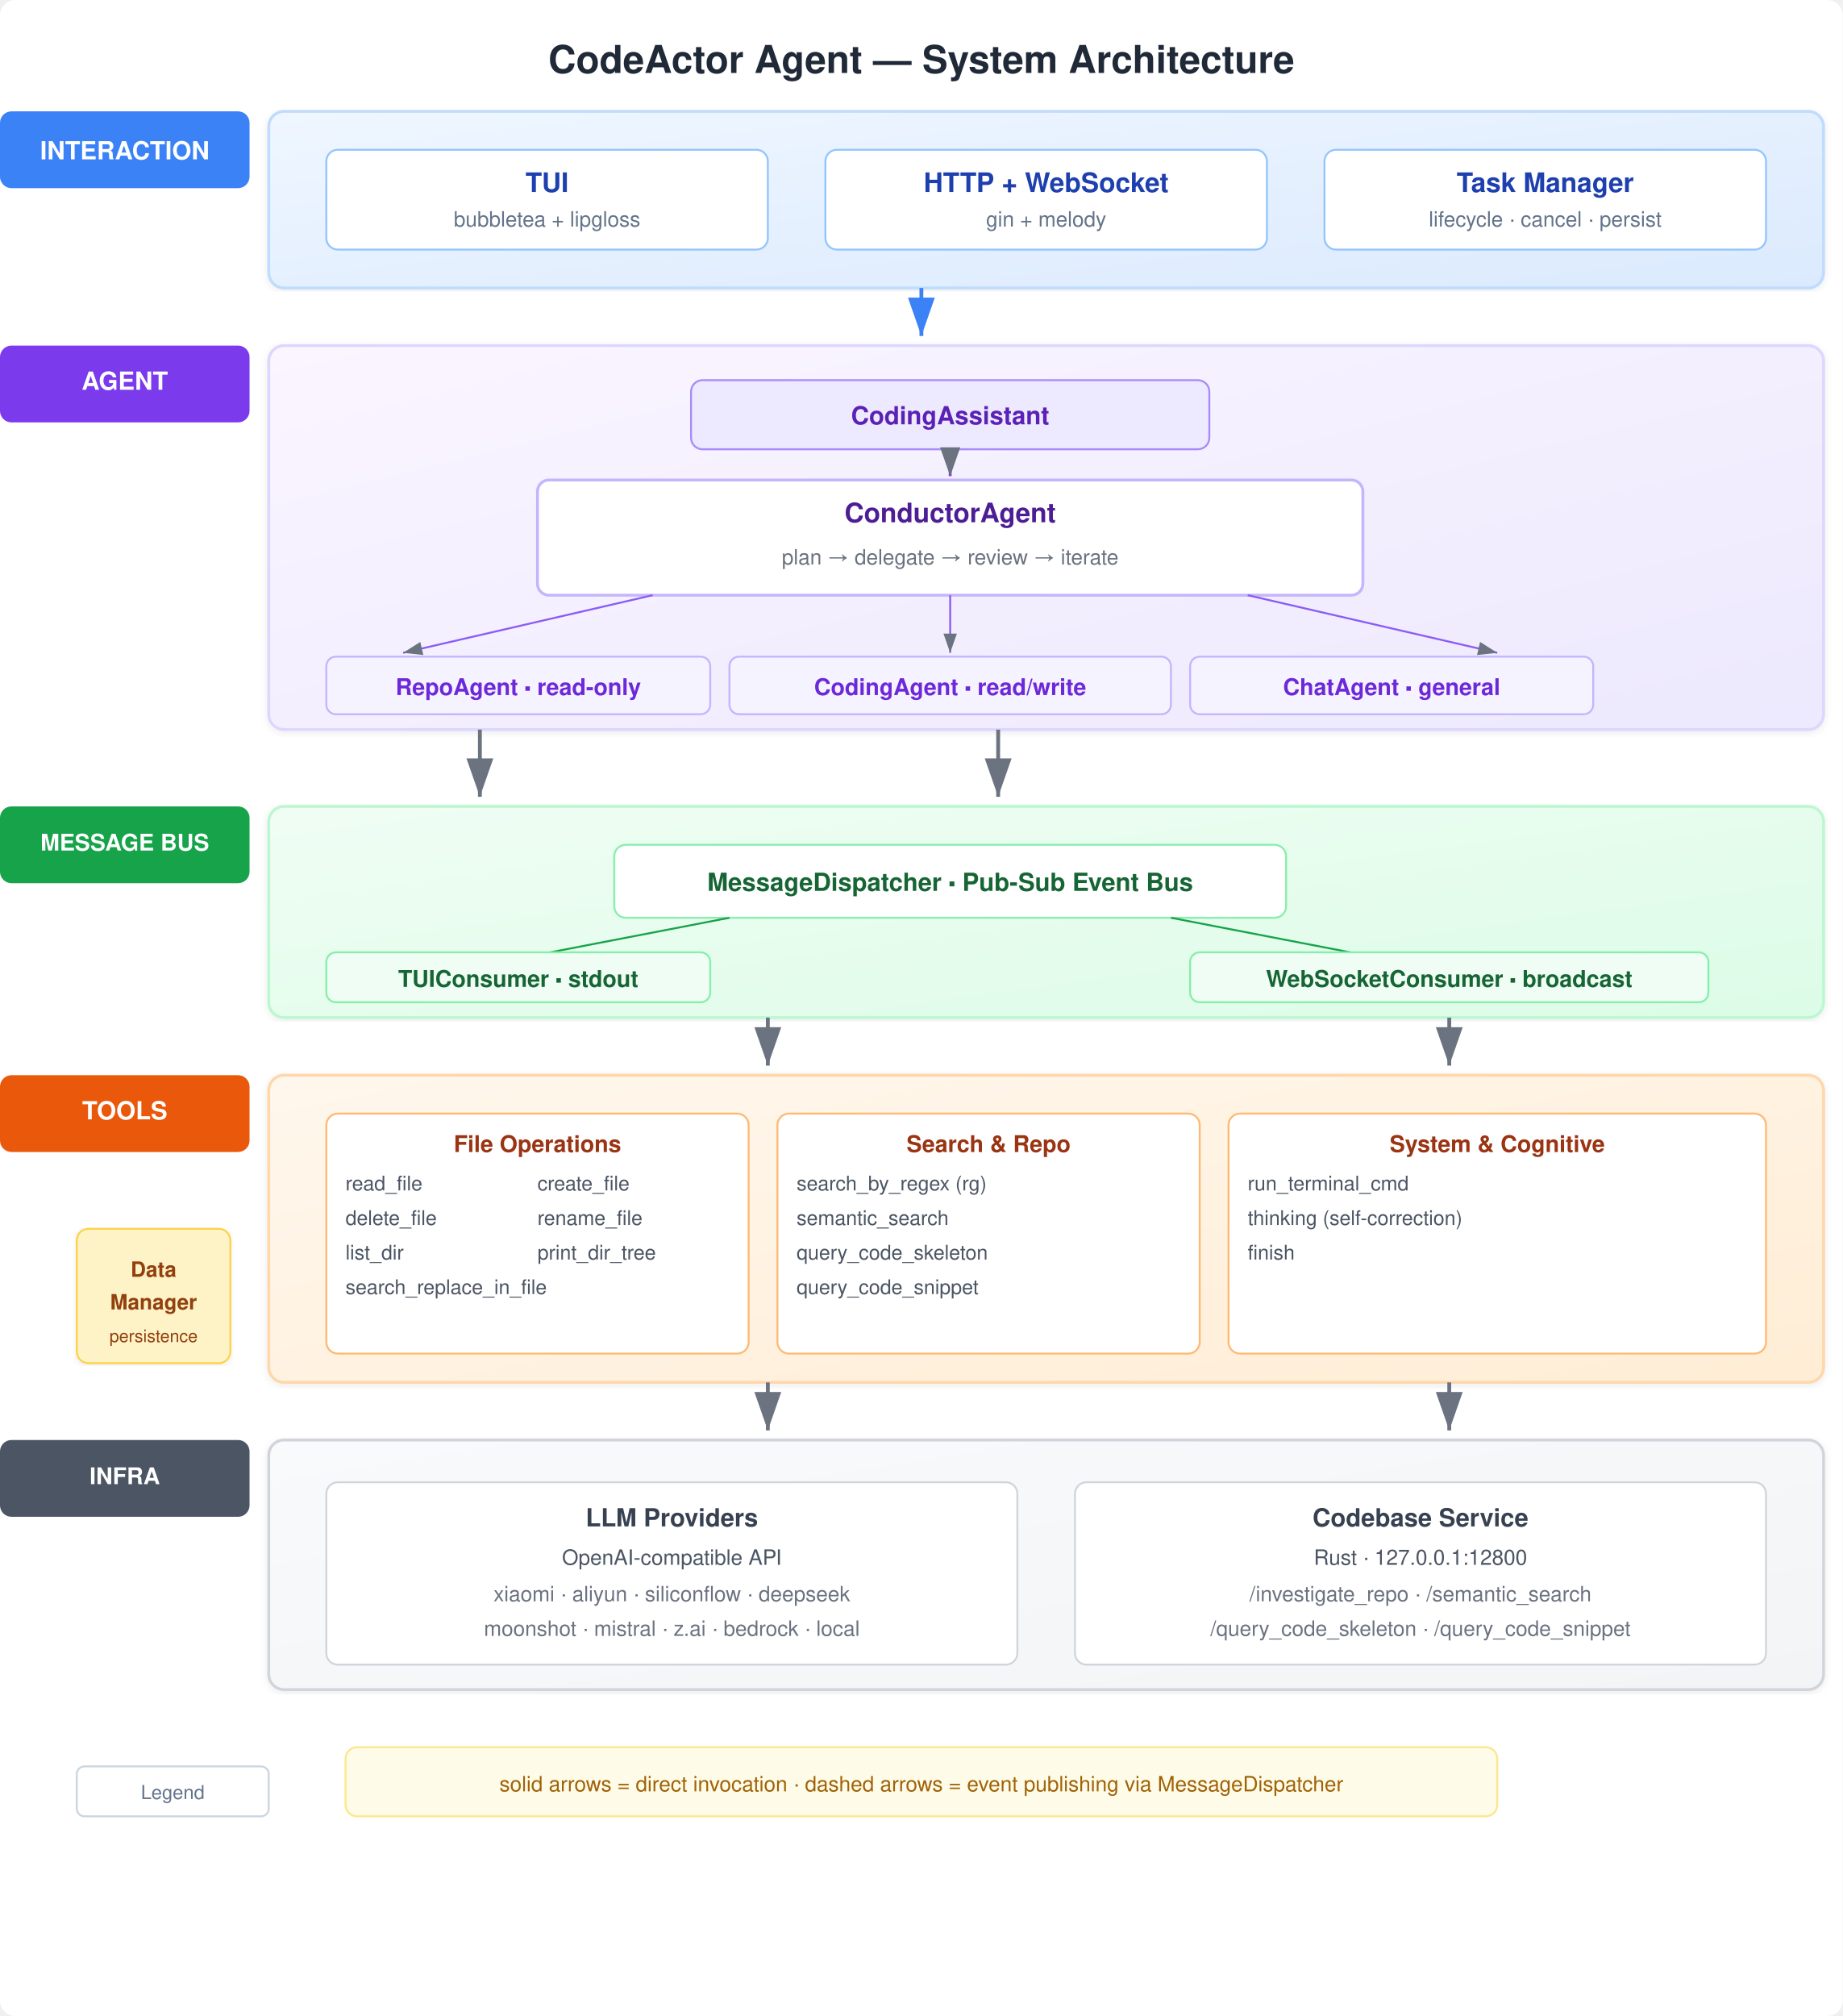
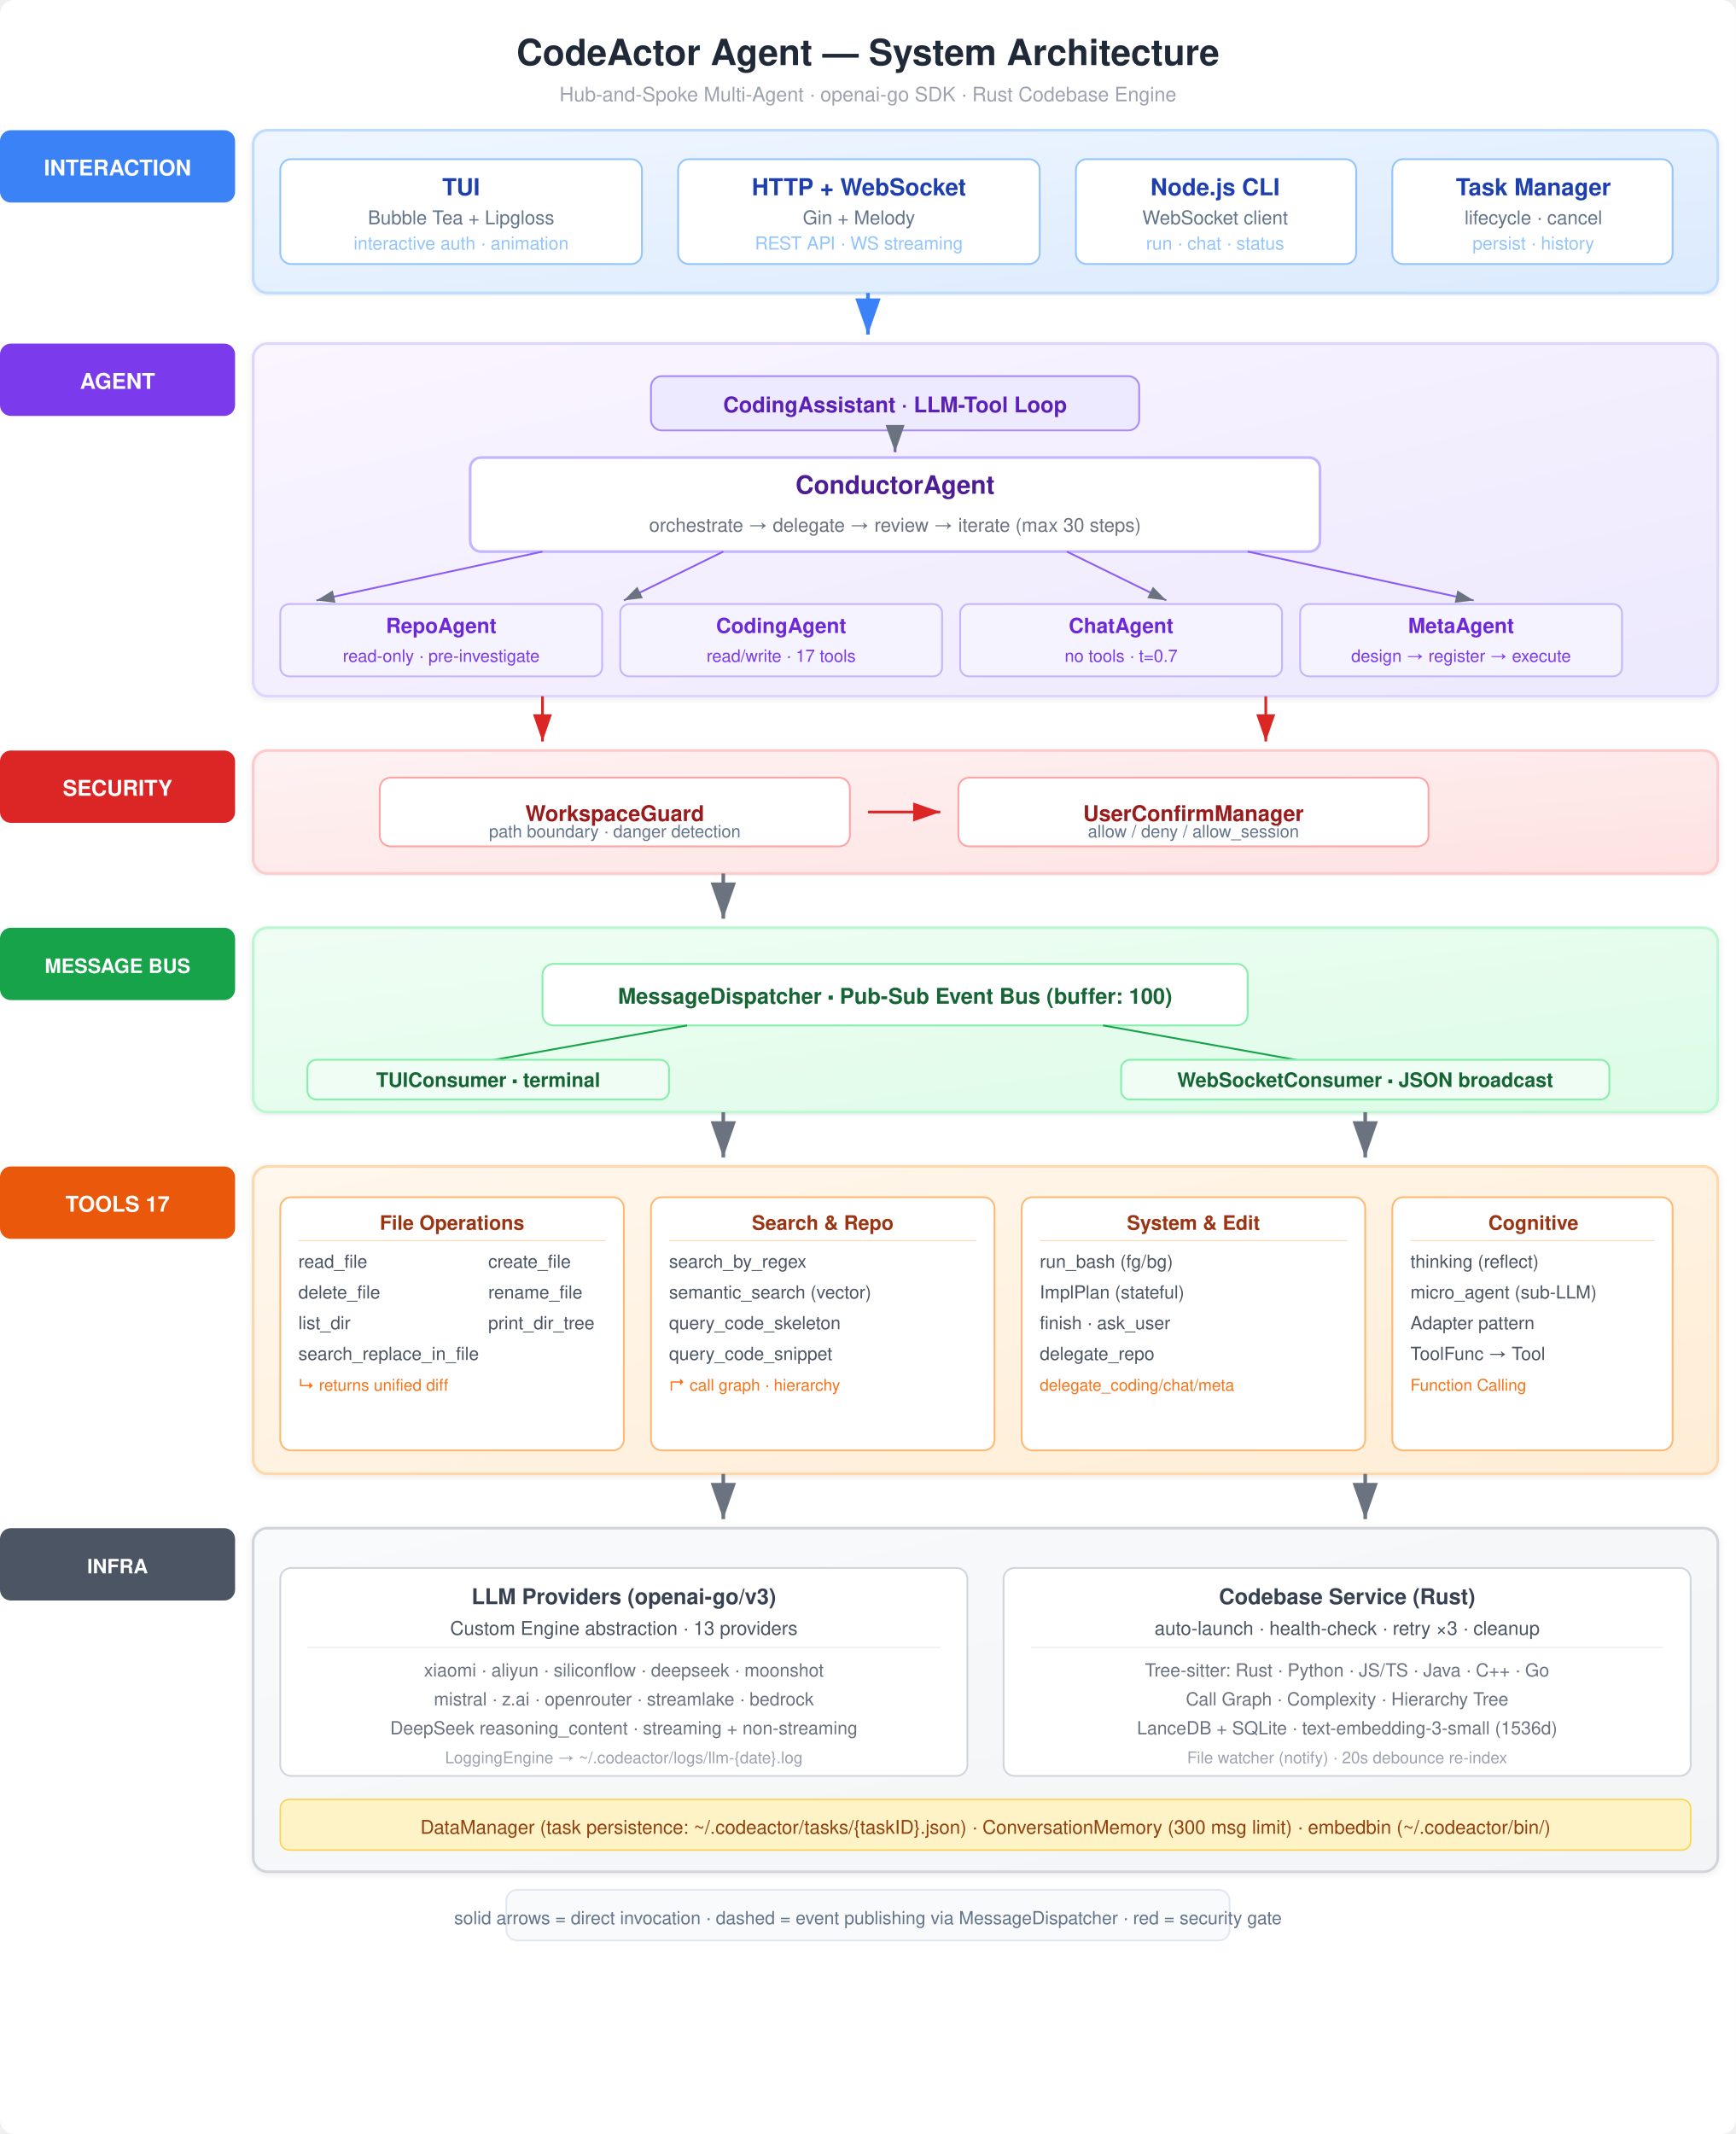
- <svg xmlns="http://www.w3.org/2000/svg" viewBox="0 0 960 1050" font-family="-apple-system, BlinkMacSystemFont, 'Segoe UI', Helvetica, Arial, sans-serif">
+ <svg xmlns="http://www.w3.org/2000/svg" viewBox="0 0 960 1180" font-family="-apple-system, BlinkMacSystemFont, 'Segoe UI', Helvetica, Arial, sans-serif">
  <defs>
    <marker id="arrow" markerWidth="10" markerHeight="7" refX="10" refY="3.5" orient="auto">
      <polygon points="0 0, 10 3.5, 0 7" fill="#6b7280" />
    </marker>
    <marker id="arrow-blue" markerWidth="10" markerHeight="7" refX="10" refY="3.5" orient="auto">
      <polygon points="0 0, 10 3.5, 0 7" fill="#3b82f6" />
+     </marker>
+     <marker id="arrow-purple" markerWidth="10" markerHeight="7" refX="10" refY="3.5" orient="auto">
+       <polygon points="0 0, 10 3.5, 0 7" fill="#7c3aed" />
+     </marker>
+     <marker id="arrow-red" markerWidth="10" markerHeight="7" refX="10" refY="3.5" orient="auto">
+       <polygon points="0 0, 10 3.5, 0 7" fill="#dc2626" />
    </marker>
    <linearGradient id="grad-interaction" x1="0" y1="0" x2="1" y2="1">
      <stop offset="0%" stop-color="#eff6ff" />
      <stop offset="100%" stop-color="#dbeafe" />
    </linearGradient>
    <linearGradient id="grad-agent" x1="0" y1="0" x2="1" y2="1">
      <stop offset="0%" stop-color="#faf5ff" />
      <stop offset="100%" stop-color="#ede9fe" />
+     </linearGradient>
+     <linearGradient id="grad-security" x1="0" y1="0" x2="1" y2="1">
+       <stop offset="0%" stop-color="#fef2f2" />
+       <stop offset="100%" stop-color="#fee2e2" />
    </linearGradient>
    <linearGradient id="grad-msg" x1="0" y1="0" x2="1" y2="1">
      <stop offset="0%" stop-color="#f0fdf4" />
      <stop offset="100%" stop-color="#dcfce7" />
    </linearGradient>
    <linearGradient id="grad-tool" x1="0" y1="0" x2="1" y2="1">
      <stop offset="0%" stop-color="#fff7ed" />
      <stop offset="100%" stop-color="#ffedd5" />
    </linearGradient>
    <linearGradient id="grad-infra" x1="0" y1="0" x2="1" y2="1">
      <stop offset="0%" stop-color="#f9fafb" />
      <stop offset="100%" stop-color="#f3f4f6" />
    </linearGradient>
    <filter id="shadow" x="-2%" y="-2%" width="104%" height="104%">
      <feDropShadow dx="0" dy="1" stdDeviation="2" flood-opacity="0.08" />
    </filter>
  </defs>
-   <rect width="960" height="1050" fill="#ffffff" rx="8" />
-   <text x="480" y="38" text-anchor="middle" font-size="20" font-weight="700" fill="#1f2937">CodeActor Agent — System Architecture</text>
-   <rect x="140" y="58" width="810" height="92" rx="8" fill="url(#grad-interaction)" stroke="#bfdbfe" stroke-width="1.5" filter="url(#shadow)" />
-   <rect x="0" y="58" width="130" height="40" rx="6" fill="#3b82f6" />
-   <text x="65" y="83" text-anchor="middle" font-size="13" font-weight="700" fill="#fff">INTERACTION</text>
-   <rect x="170" y="78" width="230" height="52" rx="6" fill="#fff" stroke="#93c5fd" stroke-width="1" />
-   <text x="285" y="100" text-anchor="middle" font-size="14" font-weight="600" fill="#1e40af">TUI</text>
-   <text x="285" y="118" text-anchor="middle" font-size="11" fill="#64748b">bubbletea + lipgloss</text>
-   <rect x="430" y="78" width="230" height="52" rx="6" fill="#fff" stroke="#93c5fd" stroke-width="1" />
-   <text x="545" y="100" text-anchor="middle" font-size="14" font-weight="600" fill="#1e40af">HTTP + WebSocket</text>
-   <text x="545" y="118" text-anchor="middle" font-size="11" fill="#64748b">gin + melody</text>
-   <rect x="690" y="78" width="230" height="52" rx="6" fill="#fff" stroke="#93c5fd" stroke-width="1" />
-   <text x="805" y="100" text-anchor="middle" font-size="14" font-weight="600" fill="#1e40af">Task Manager</text>
-   <text x="805" y="118" text-anchor="middle" font-size="11" fill="#64748b">lifecycle · cancel · persist</text>
-   <line x1="480" y1="150" x2="480" y2="175" stroke="#3b82f6" stroke-width="2" marker-end="url(#arrow-blue)" />
-   <rect x="140" y="180" width="810" height="200" rx="8" fill="url(#grad-agent)" stroke="#ddd6fe" stroke-width="1.5" filter="url(#shadow)" />
-   <rect x="0" y="180" width="130" height="40" rx="6" fill="#7c3aed" />
-   <text x="65" y="203" text-anchor="middle" font-size="13" font-weight="700" fill="#fff">AGENT</text>
-   <rect x="360" y="198" width="270" height="36" rx="6" fill="#ede9fe" stroke="#a78bfa" stroke-width="1" />
-   <text x="495" y="221" text-anchor="middle" font-size="13" font-weight="600" fill="#5b21b6">CodingAssistant</text>
-   <line x1="495" y1="234" x2="495" y2="248" stroke="#7c3aed" stroke-width="1.5" marker-end="url(#arrow)" />
-   <rect x="280" y="250" width="430" height="60" rx="6" fill="#fff" stroke="#c4b5fd" stroke-width="1.5" />
-   <text x="495" y="272" text-anchor="middle" font-size="14" font-weight="700" fill="#4c1d95">ConductorAgent</text>
-   <text x="495" y="294" text-anchor="middle" font-size="11" fill="#6b7280">plan → delegate → review → iterate</text>
-   <line x1="340" y1="310" x2="210" y2="340" stroke="#8b5cf6" stroke-width="1" marker-end="url(#arrow)" />
-   <line x1="495" y1="310" x2="495" y2="340" stroke="#8b5cf6" stroke-width="1" marker-end="url(#arrow)" />
-   <line x1="650" y1="310" x2="780" y2="340" stroke="#8b5cf6" stroke-width="1" marker-end="url(#arrow)" />
-   <rect x="170" y="342" width="200" height="30" rx="5" fill="#f5f3ff" stroke="#c4b5fd" stroke-width="1" />
-   <text x="270" y="362" text-anchor="middle" font-size="12" font-weight="600" fill="#6d28d9">RepoAgent ⬝ read-only</text>
-   <rect x="380" y="342" width="230" height="30" rx="5" fill="#f5f3ff" stroke="#c4b5fd" stroke-width="1" />
-   <text x="495" y="362" text-anchor="middle" font-size="12" font-weight="600" fill="#6d28d9">CodingAgent ⬝ read/write</text>
-   <rect x="620" y="342" width="210" height="30" rx="5" fill="#f5f3ff" stroke="#c4b5fd" stroke-width="1" />
-   <text x="725" y="362" text-anchor="middle" font-size="12" font-weight="600" fill="#6d28d9">ChatAgent ⬝ general</text>
-   <line x1="250" y1="380" x2="250" y2="415" stroke="#6b7280" stroke-width="2" marker-end="url(#arrow)" />
-   <line x1="520" y1="380" x2="520" y2="415" stroke="#6b7280" stroke-width="2" marker-end="url(#arrow)" />
-   <rect x="140" y="420" width="810" height="110" rx="8" fill="url(#grad-msg)" stroke="#bbf7d0" stroke-width="1.5" filter="url(#shadow)" />
-   <rect x="0" y="420" width="130" height="40" rx="6" fill="#16a34a" />
-   <text x="65" y="443" text-anchor="middle" font-size="12" font-weight="700" fill="#fff">MESSAGE BUS</text>
-   <rect x="320" y="440" width="350" height="38" rx="6" fill="#fff" stroke="#86efac" stroke-width="1" />
-   <text x="495" y="464" text-anchor="middle" font-size="13" font-weight="600" fill="#166534">MessageDispatcher ⬝ Pub-Sub Event Bus</text>
-   <line x1="380" y1="478" x2="240" y2="505" stroke="#16a34a" stroke-width="1" marker-end="url(#arrow)" />
-   <line x1="610" y1="478" x2="750" y2="505" stroke="#16a34a" stroke-width="1" marker-end="url(#arrow)" />
-   <rect x="170" y="496" width="200" height="26" rx="5" fill="#f0fdf4" stroke="#86efac" stroke-width="1" />
-   <text x="270" y="514" text-anchor="middle" font-size="12" font-weight="600" fill="#166534">TUIConsumer ⬝ stdout</text>
-   <rect x="620" y="496" width="270" height="26" rx="5" fill="#f0fdf4" stroke="#86efac" stroke-width="1" />
-   <text x="755" y="514" text-anchor="middle" font-size="12" font-weight="600" fill="#166534">WebSocketConsumer ⬝ broadcast</text>
-   <line x1="400" y1="530" x2="400" y2="555" stroke="#6b7280" stroke-width="2" marker-end="url(#arrow)" />
-   <line x1="755" y1="530" x2="755" y2="555" stroke="#6b7280" stroke-width="2" marker-end="url(#arrow)" />
-   <rect x="140" y="560" width="810" height="160" rx="8" fill="url(#grad-tool)" stroke="#fed7aa" stroke-width="1.5" filter="url(#shadow)" />
-   <rect x="0" y="560" width="130" height="40" rx="6" fill="#ea580c" />
-   <text x="65" y="583" text-anchor="middle" font-size="13" font-weight="700" fill="#fff">TOOLS</text>
-   <rect x="170" y="580" width="220" height="125" rx="6" fill="#fff" stroke="#fdba74" stroke-width="1" />
-   <text x="280" y="600" text-anchor="middle" font-size="12" font-weight="700" fill="#9a3412">  File Operations</text>
-   <text x="180" y="620" font-size="10.5" fill="#4b5563">read_file</text>
-   <text x="280" y="620" font-size="10.5" fill="#4b5563">create_file</text>
-   <text x="180" y="638" font-size="10.5" fill="#4b5563">delete_file</text>
-   <text x="280" y="638" font-size="10.5" fill="#4b5563">rename_file</text>
-   <text x="180" y="656" font-size="10.5" fill="#4b5563">list_dir</text>
-   <text x="280" y="656" font-size="10.5" fill="#4b5563">print_dir_tree</text>
-   <text x="180" y="674" font-size="10.5" fill="#4b5563">search_replace_in_file</text>
-   <rect x="405" y="580" width="220" height="125" rx="6" fill="#fff" stroke="#fdba74" stroke-width="1" />
-   <text x="515" y="600" text-anchor="middle" font-size="12" font-weight="700" fill="#9a3412">  Search &amp; Repo</text>
-   <text x="415" y="620" font-size="10.5" fill="#4b5563">search_by_regex (rg)</text>
-   <text x="415" y="638" font-size="10.5" fill="#4b5563">semantic_search</text>
-   <text x="415" y="656" font-size="10.5" fill="#4b5563">query_code_skeleton</text>
-   <text x="415" y="674" font-size="10.5" fill="#4b5563">query_code_snippet</text>
-   <rect x="640" y="580" width="280" height="125" rx="6" fill="#fff" stroke="#fdba74" stroke-width="1" />
-   <text x="780" y="600" text-anchor="middle" font-size="12" font-weight="700" fill="#9a3412">  System &amp; Cognitive</text>
-   <text x="650" y="620" font-size="10.5" fill="#4b5563">run_terminal_cmd</text>
-   <text x="650" y="638" font-size="10.5" fill="#4b5563">thinking (self-correction)</text>
-   <text x="650" y="656" font-size="10.5" fill="#4b5563">finish</text>
-   <line x1="400" y1="720" x2="400" y2="745" stroke="#6b7280" stroke-width="2" marker-end="url(#arrow)" />
-   <line x1="755" y1="720" x2="755" y2="745" stroke="#6b7280" stroke-width="2" marker-end="url(#arrow)" />
-   <rect x="40" y="640" width="80" height="70" rx="6" fill="#fef3c7" stroke="#fcd34d" stroke-width="1" filter="url(#shadow)" />
-   <text x="80" y="665" text-anchor="middle" font-size="11" font-weight="600" fill="#92400e">Data</text>
-   <text x="80" y="682" text-anchor="middle" font-size="11" font-weight="600" fill="#92400e">Manager</text>
-   <text x="80" y="699" text-anchor="middle" font-size="9" fill="#92400e">persistence</text>
-   <rect x="140" y="750" width="810" height="130" rx="8" fill="url(#grad-infra)" stroke="#d1d5db" stroke-width="1.5" filter="url(#shadow)" />
-   <rect x="0" y="750" width="130" height="40" rx="6" fill="#4b5563" />
-   <text x="65" y="773" text-anchor="middle" font-size="12" font-weight="700" fill="#fff">INFRA</text>
-   <rect x="170" y="772" width="360" height="95" rx="6" fill="#fff" stroke="#d1d5db" stroke-width="1" />
-   <text x="350" y="795" text-anchor="middle" font-size="13" font-weight="700" fill="#374151">  LLM Providers</text>
-   <text x="350" y="815" text-anchor="middle" font-size="11" fill="#4b5563">OpenAI-compatible API</text>
-   <text x="350" y="834" text-anchor="middle" font-size="11" fill="#6b7280">xiaomi · aliyun · siliconflow · deepseek</text>
-   <text x="350" y="852" text-anchor="middle" font-size="11" fill="#6b7280">moonshot · mistral · z.ai · bedrock · local</text>
-   <rect x="560" y="772" width="360" height="95" rx="6" fill="#fff" stroke="#d1d5db" stroke-width="1" />
-   <text x="740" y="795" text-anchor="middle" font-size="13" font-weight="700" fill="#374151">  Codebase Service</text>
-   <text x="740" y="815" text-anchor="middle" font-size="11" fill="#4b5563">Rust · 127.0.0.1:12800</text>
-   <text x="740" y="834" text-anchor="middle" font-size="11" fill="#6b7280">/investigate_repo · /semantic_search</text>
-   <text x="740" y="852" text-anchor="middle" font-size="11" fill="#6b7280">/query_code_skeleton · /query_code_snippet</text>
-   <rect x="180" y="910" width="600" height="36" rx="6" fill="#fefce8" stroke="#fde68a" stroke-width="1" />
-   <text x="480" y="933" text-anchor="middle" font-size="11" fill="#a16207">   solid arrows = direct invocation    ·    dashed arrows = event publishing via MessageDispatcher</text>
-   <rect x="40" y="920" width="100" height="26" rx="4" fill="none" stroke="#cbd5e1" stroke-width="1" />
-   <text x="90" y="937" text-anchor="middle" font-size="10" fill="#64748b">Legend</text>
+   <rect width="960" height="1180" fill="#ffffff" rx="8" />
+   <text x="480" y="36" text-anchor="middle" font-size="20" font-weight="700" fill="#1f2937">CodeActor Agent — System Architecture</text>
+   <text x="480" y="56" text-anchor="middle" font-size="11" fill="#9ca3af">Hub-and-Spoke Multi-Agent · openai-go SDK · Rust Codebase Engine</text>
+   <rect x="140" y="72" width="810" height="90" rx="8" fill="url(#grad-interaction)" stroke="#bfdbfe" stroke-width="1.5" filter="url(#shadow)" />
+   <rect x="0" y="72" width="130" height="40" rx="6" fill="#3b82f6" />
+   <text x="65" y="97" text-anchor="middle" font-size="12" font-weight="700" fill="#fff">INTERACTION</text>
+   <rect x="155" y="88" width="200" height="58" rx="6" fill="#fff" stroke="#93c5fd" stroke-width="1" />
+   <text x="255" y="108" text-anchor="middle" font-size="13" font-weight="600" fill="#1e40af">TUI</text>
+   <text x="255" y="124" text-anchor="middle" font-size="10.5" fill="#64748b">Bubble Tea + Lipgloss</text>
+   <text x="255" y="138" text-anchor="middle" font-size="10" fill="#93c5fd">interactive auth · animation</text>
+   <rect x="375" y="88" width="200" height="58" rx="6" fill="#fff" stroke="#93c5fd" stroke-width="1" />
+   <text x="475" y="108" text-anchor="middle" font-size="13" font-weight="600" fill="#1e40af">HTTP + WebSocket</text>
+   <text x="475" y="124" text-anchor="middle" font-size="10.5" fill="#64748b">Gin + Melody</text>
+   <text x="475" y="138" text-anchor="middle" font-size="10" fill="#93c5fd">REST API · WS streaming</text>
+   <rect x="595" y="88" width="155" height="58" rx="6" fill="#fff" stroke="#93c5fd" stroke-width="1" />
+   <text x="672" y="108" text-anchor="middle" font-size="13" font-weight="600" fill="#1e40af">Node.js CLI</text>
+   <text x="672" y="124" text-anchor="middle" font-size="10.5" fill="#64748b">WebSocket client</text>
+   <text x="672" y="138" text-anchor="middle" font-size="10" fill="#93c5fd">run · chat · status</text>
+   <rect x="770" y="88" width="155" height="58" rx="6" fill="#fff" stroke="#93c5fd" stroke-width="1" />
+   <text x="848" y="108" text-anchor="middle" font-size="13" font-weight="600" fill="#1e40af">Task Manager</text>
+   <text x="848" y="124" text-anchor="middle" font-size="10.5" fill="#64748b">lifecycle · cancel</text>
+   <text x="848" y="138" text-anchor="middle" font-size="10" fill="#93c5fd">persist · history</text>
+   <line x1="480" y1="162" x2="480" y2="185" stroke="#3b82f6" stroke-width="2" marker-end="url(#arrow-blue)" />
+   <rect x="140" y="190" width="810" height="195" rx="8" fill="url(#grad-agent)" stroke="#ddd6fe" stroke-width="1.5" filter="url(#shadow)" />
+   <rect x="0" y="190" width="130" height="40" rx="6" fill="#7c3aed" />
+   <text x="65" y="215" text-anchor="middle" font-size="12" font-weight="700" fill="#fff">AGENT</text>
+   <rect x="360" y="208" width="270" height="30" rx="6" fill="#ede9fe" stroke="#a78bfa" stroke-width="1" />
+   <text x="495" y="228" text-anchor="middle" font-size="12" font-weight="600" fill="#5b21b6">CodingAssistant · LLM-Tool Loop</text>
+   <line x1="495" y1="238" x2="495" y2="250" stroke="#7c3aed" stroke-width="1.5" marker-end="url(#arrow)" />
+   <rect x="260" y="253" width="470" height="52" rx="6" fill="#fff" stroke="#c4b5fd" stroke-width="1.5" />
+   <text x="495" y="273" text-anchor="middle" font-size="14" font-weight="700" fill="#4c1d95">ConductorAgent</text>
+   <text x="495" y="294" text-anchor="middle" font-size="10.5" fill="#6b7280">orchestrate → delegate → review → iterate (max 30 steps)</text>
+   <line x1="300" y1="305" x2="175" y2="332" stroke="#8b5cf6" stroke-width="1" marker-end="url(#arrow)" />
+   <line x1="400" y1="305" x2="345" y2="332" stroke="#8b5cf6" stroke-width="1" marker-end="url(#arrow)" />
+   <line x1="590" y1="305" x2="645" y2="332" stroke="#8b5cf6" stroke-width="1" marker-end="url(#arrow)" />
+   <line x1="690" y1="305" x2="815" y2="332" stroke="#8b5cf6" stroke-width="1" marker-end="url(#arrow)" />
+   <rect x="155" y="334" width="178" height="40" rx="5" fill="#f5f3ff" stroke="#c4b5fd" stroke-width="1" />
+   <text x="244" y="350" text-anchor="middle" font-size="11.5" font-weight="600" fill="#6d28d9">RepoAgent</text>
+   <text x="244" y="366" text-anchor="middle" font-size="9.5" fill="#7c3aed">read-only · pre-investigate</text>
+   <rect x="343" y="334" width="178" height="40" rx="5" fill="#f5f3ff" stroke="#c4b5fd" stroke-width="1" />
+   <text x="432" y="350" text-anchor="middle" font-size="11.5" font-weight="600" fill="#6d28d9">CodingAgent</text>
+   <text x="432" y="366" text-anchor="middle" font-size="9.5" fill="#7c3aed">read/write · 17 tools</text>
+   <rect x="531" y="334" width="178" height="40" rx="5" fill="#f5f3ff" stroke="#c4b5fd" stroke-width="1" />
+   <text x="620" y="350" text-anchor="middle" font-size="11.5" font-weight="600" fill="#6d28d9">ChatAgent</text>
+   <text x="620" y="366" text-anchor="middle" font-size="9.5" fill="#7c3aed">no tools · t=0.7</text>
+   <rect x="719" y="334" width="178" height="40" rx="5" fill="#f5f3ff" stroke="#c4b5fd" stroke-width="1" />
+   <text x="808" y="350" text-anchor="middle" font-size="11.5" font-weight="600" fill="#6d28d9">MetaAgent</text>
+   <text x="808" y="366" text-anchor="middle" font-size="9.5" fill="#7c3aed">design → register → execute</text>
+   <line x1="300" y1="385" x2="300" y2="410" stroke="#dc2626" stroke-width="1.5" marker-end="url(#arrow-red)" />
+   <line x1="700" y1="385" x2="700" y2="410" stroke="#dc2626" stroke-width="1.5" marker-end="url(#arrow-red)" />
+   <rect x="140" y="415" width="810" height="68" rx="8" fill="url(#grad-security)" stroke="#fecaca" stroke-width="1.5" filter="url(#shadow)" />
+   <rect x="0" y="415" width="130" height="40" rx="6" fill="#dc2626" />
+   <text x="65" y="440" text-anchor="middle" font-size="12" font-weight="700" fill="#fff">SECURITY</text>
+   <rect x="210" y="430" width="260" height="38" rx="6" fill="#fff" stroke="#fca5a5" stroke-width="1" />
+   <text x="340" y="454" text-anchor="middle" font-size="12" font-weight="600" fill="#991b1b">WorkspaceGuard</text>
+   <text x="340" y="463" text-anchor="middle" font-size="9.5" fill="#64748b">path boundary · danger detection</text>
+   <line x1="480" y1="449" x2="520" y2="449" stroke="#dc2626" stroke-width="1.5" marker-end="url(#arrow-red)" />
+   <rect x="530" y="430" width="260" height="38" rx="6" fill="#fff" stroke="#fca5a5" stroke-width="1" />
+   <text x="660" y="454" text-anchor="middle" font-size="12" font-weight="600" fill="#991b1b">UserConfirmManager</text>
+   <text x="660" y="463" text-anchor="middle" font-size="9.5" fill="#64748b">allow / deny / allow_session</text>
+   <line x1="400" y1="483" x2="400" y2="508" stroke="#6b7280" stroke-width="2" marker-end="url(#arrow)" />
+   <rect x="140" y="513" width="810" height="102" rx="8" fill="url(#grad-msg)" stroke="#bbf7d0" stroke-width="1.5" filter="url(#shadow)" />
+   <rect x="0" y="513" width="130" height="40" rx="6" fill="#16a34a" />
+   <text x="65" y="538" text-anchor="middle" font-size="11" font-weight="700" fill="#fff">MESSAGE BUS</text>
+   <rect x="300" y="533" width="390" height="34" rx="6" fill="#fff" stroke="#86efac" stroke-width="1" />
+   <text x="495" y="555" text-anchor="middle" font-size="12" font-weight="600" fill="#166534">MessageDispatcher ⬝ Pub-Sub Event Bus (buffer: 100)</text>
+   <line x1="380" y1="567" x2="240" y2="592" stroke="#16a34a" stroke-width="1" marker-end="url(#arrow)" />
+   <line x1="610" y1="567" x2="750" y2="592" stroke="#16a34a" stroke-width="1" marker-end="url(#arrow)" />
+   <rect x="170" y="586" width="200" height="22" rx="5" fill="#f0fdf4" stroke="#86efac" stroke-width="1" />
+   <text x="270" y="601" text-anchor="middle" font-size="11" font-weight="600" fill="#166534">TUIConsumer ⬝ terminal</text>
+   <rect x="620" y="586" width="270" height="22" rx="5" fill="#f0fdf4" stroke="#86efac" stroke-width="1" />
+   <text x="755" y="601" text-anchor="middle" font-size="11" font-weight="600" fill="#166534">WebSocketConsumer ⬝ JSON broadcast</text>
+   <line x1="400" y1="615" x2="400" y2="640" stroke="#6b7280" stroke-width="2" marker-end="url(#arrow)" />
+   <line x1="755" y1="615" x2="755" y2="640" stroke="#6b7280" stroke-width="2" marker-end="url(#arrow)" />
+   <rect x="140" y="645" width="810" height="170" rx="8" fill="url(#grad-tool)" stroke="#fed7aa" stroke-width="1.5" filter="url(#shadow)" />
+   <rect x="0" y="645" width="130" height="40" rx="6" fill="#ea580c" />
+   <text x="65" y="670" text-anchor="middle" font-size="12" font-weight="700" fill="#fff">TOOLS 17</text>
+   <rect x="155" y="662" width="190" height="140" rx="6" fill="#fff" stroke="#fdba74" stroke-width="1" />
+   <text x="250" y="680" text-anchor="middle" font-size="11" font-weight="700" fill="#9a3412">File Operations</text>
+   <line x1="165" y1="686" x2="335" y2="686" stroke="#fed7aa" stroke-width="0.5" />
+   <text x="165" y="701" font-size="10" fill="#4b5563">read_file</text>
+   <text x="270" y="701" font-size="10" fill="#4b5563">create_file</text>
+   <text x="165" y="718" font-size="10" fill="#4b5563">delete_file</text>
+   <text x="270" y="718" font-size="10" fill="#4b5563">rename_file</text>
+   <text x="165" y="735" font-size="10" fill="#4b5563">list_dir</text>
+   <text x="270" y="735" font-size="10" fill="#4b5563">print_dir_tree</text>
+   <text x="165" y="752" font-size="10" fill="#4b5563">search_replace_in_file</text>
+   <text x="165" y="769" font-size="9" fill="#f97316">↳ returns unified diff</text>
+   <rect x="360" y="662" width="190" height="140" rx="6" fill="#fff" stroke="#fdba74" stroke-width="1" />
+   <text x="455" y="680" text-anchor="middle" font-size="11" font-weight="700" fill="#9a3412">Search &amp; Repo</text>
+   <line x1="370" y1="686" x2="540" y2="686" stroke="#fed7aa" stroke-width="0.5" />
+   <text x="370" y="701" font-size="10" fill="#4b5563">search_by_regex</text>
+   <text x="370" y="718" font-size="10" fill="#4b5563">semantic_search (vector)</text>
+   <text x="370" y="735" font-size="10" fill="#4b5563">query_code_skeleton</text>
+   <text x="370" y="752" font-size="10" fill="#4b5563">query_code_snippet</text>
+   <text x="370" y="769" font-size="9" fill="#f97316">↱ call graph · hierarchy</text>
+   <rect x="565" y="662" width="190" height="140" rx="6" fill="#fff" stroke="#fdba74" stroke-width="1" />
+   <text x="660" y="680" text-anchor="middle" font-size="11" font-weight="700" fill="#9a3412">System &amp; Edit</text>
+   <line x1="575" y1="686" x2="745" y2="686" stroke="#fed7aa" stroke-width="0.5" />
+   <text x="575" y="701" font-size="10" fill="#4b5563">run_bash (fg/bg)</text>
+   <text x="575" y="718" font-size="10" fill="#4b5563">ImplPlan (stateful)</text>
+   <text x="575" y="735" font-size="10" fill="#4b5563">finish · ask_user</text>
+   <text x="575" y="752" font-size="10" fill="#4b5563">delegate_repo</text>
+   <text x="575" y="769" font-size="9" fill="#f97316">delegate_coding/chat/meta</text>
+   <rect x="770" y="662" width="155" height="140" rx="6" fill="#fff" stroke="#fdba74" stroke-width="1" />
+   <text x="848" y="680" text-anchor="middle" font-size="11" font-weight="700" fill="#9a3412">Cognitive</text>
+   <line x1="780" y1="686" x2="915" y2="686" stroke="#fed7aa" stroke-width="0.5" />
+   <text x="780" y="701" font-size="10" fill="#4b5563">thinking (reflect)</text>
+   <text x="780" y="718" font-size="10" fill="#4b5563">micro_agent (sub-LLM)</text>
+   <text x="780" y="735" font-size="10" fill="#4b5563">Adapter pattern</text>
+   <text x="780" y="752" font-size="10" fill="#4b5563">ToolFunc → Tool</text>
+   <text x="780" y="769" font-size="9" fill="#f97316">Function Calling</text>
+   <line x1="400" y1="815" x2="400" y2="840" stroke="#6b7280" stroke-width="2" marker-end="url(#arrow)" />
+   <line x1="755" y1="815" x2="755" y2="840" stroke="#6b7280" stroke-width="2" marker-end="url(#arrow)" />
+   <rect x="140" y="845" width="810" height="190" rx="8" fill="url(#grad-infra)" stroke="#d1d5db" stroke-width="1.5" filter="url(#shadow)" />
+   <rect x="0" y="845" width="130" height="40" rx="6" fill="#4b5563" />
+   <text x="65" y="870" text-anchor="middle" font-size="11" font-weight="700" fill="#fff">INFRA</text>
+   <rect x="155" y="867" width="380" height="115" rx="6" fill="#fff" stroke="#d1d5db" stroke-width="1" />
+   <text x="345" y="887" text-anchor="middle" font-size="12" font-weight="700" fill="#374151">LLM Providers (openai-go/v3)</text>
+   <text x="345" y="904" text-anchor="middle" font-size="10.5" fill="#4b5563">Custom Engine abstraction · 13 providers</text>
+   <line x1="170" y1="911" x2="520" y2="911" stroke="#e5e7eb" stroke-width="0.5" />
+   <text x="345" y="927" text-anchor="middle" font-size="10" fill="#6b7280">xiaomi · aliyun · siliconflow · deepseek · moonshot</text>
+   <text x="345" y="943" text-anchor="middle" font-size="10" fill="#6b7280">mistral · z.ai · openrouter · streamlake · bedrock</text>
+   <text x="345" y="959" text-anchor="middle" font-size="10" fill="#6b7280">DeepSeek reasoning_content · streaming + non-streaming</text>
+   <text x="345" y="975" text-anchor="middle" font-size="9" fill="#9ca3af">LoggingEngine → ~/.codeactor/logs/llm-{date}.log</text>
+   <rect x="555" y="867" width="380" height="115" rx="6" fill="#fff" stroke="#d1d5db" stroke-width="1" />
+   <text x="745" y="887" text-anchor="middle" font-size="12" font-weight="700" fill="#374151">Codebase Service (Rust)</text>
+   <text x="745" y="904" text-anchor="middle" font-size="10.5" fill="#4b5563">auto-launch · health-check · retry ×3 · cleanup</text>
+   <line x1="570" y1="911" x2="920" y2="911" stroke="#e5e7eb" stroke-width="0.5" />
+   <text x="745" y="927" text-anchor="middle" font-size="10" fill="#6b7280">Tree-sitter: Rust · Python · JS/TS · Java · C++ · Go</text>
+   <text x="745" y="943" text-anchor="middle" font-size="10" fill="#6b7280">Call Graph · Complexity · Hierarchy Tree</text>
+   <text x="745" y="959" text-anchor="middle" font-size="10" fill="#6b7280">LanceDB + SQLite · text-embedding-3-small (1536d)</text>
+   <text x="745" y="975" text-anchor="middle" font-size="9" fill="#9ca3af">File watcher (notify) · 20s debounce re-index</text>
+   <rect x="155" y="995" width="780" height="28" rx="5" fill="#fef3c7" stroke="#fcd34d" stroke-width="0.8" />
+   <text x="545" y="1014" text-anchor="middle" font-size="10.5" fill="#92400e">DataManager (task persistence: ~/.codeactor/tasks/{taskID}.json) · ConversationMemory (300 msg limit) · embedbin (~/.codeactor/bin/)</text>
+   <rect x="280" y="1045" width="400" height="28" rx="6" fill="#f8fafc" stroke="#e2e8f0" stroke-width="1" />
+   <text x="480" y="1064" text-anchor="middle" font-size="10" fill="#64748b">solid arrows = direct invocation · dashed = event publishing via MessageDispatcher · red = security gate</text>
</svg>
